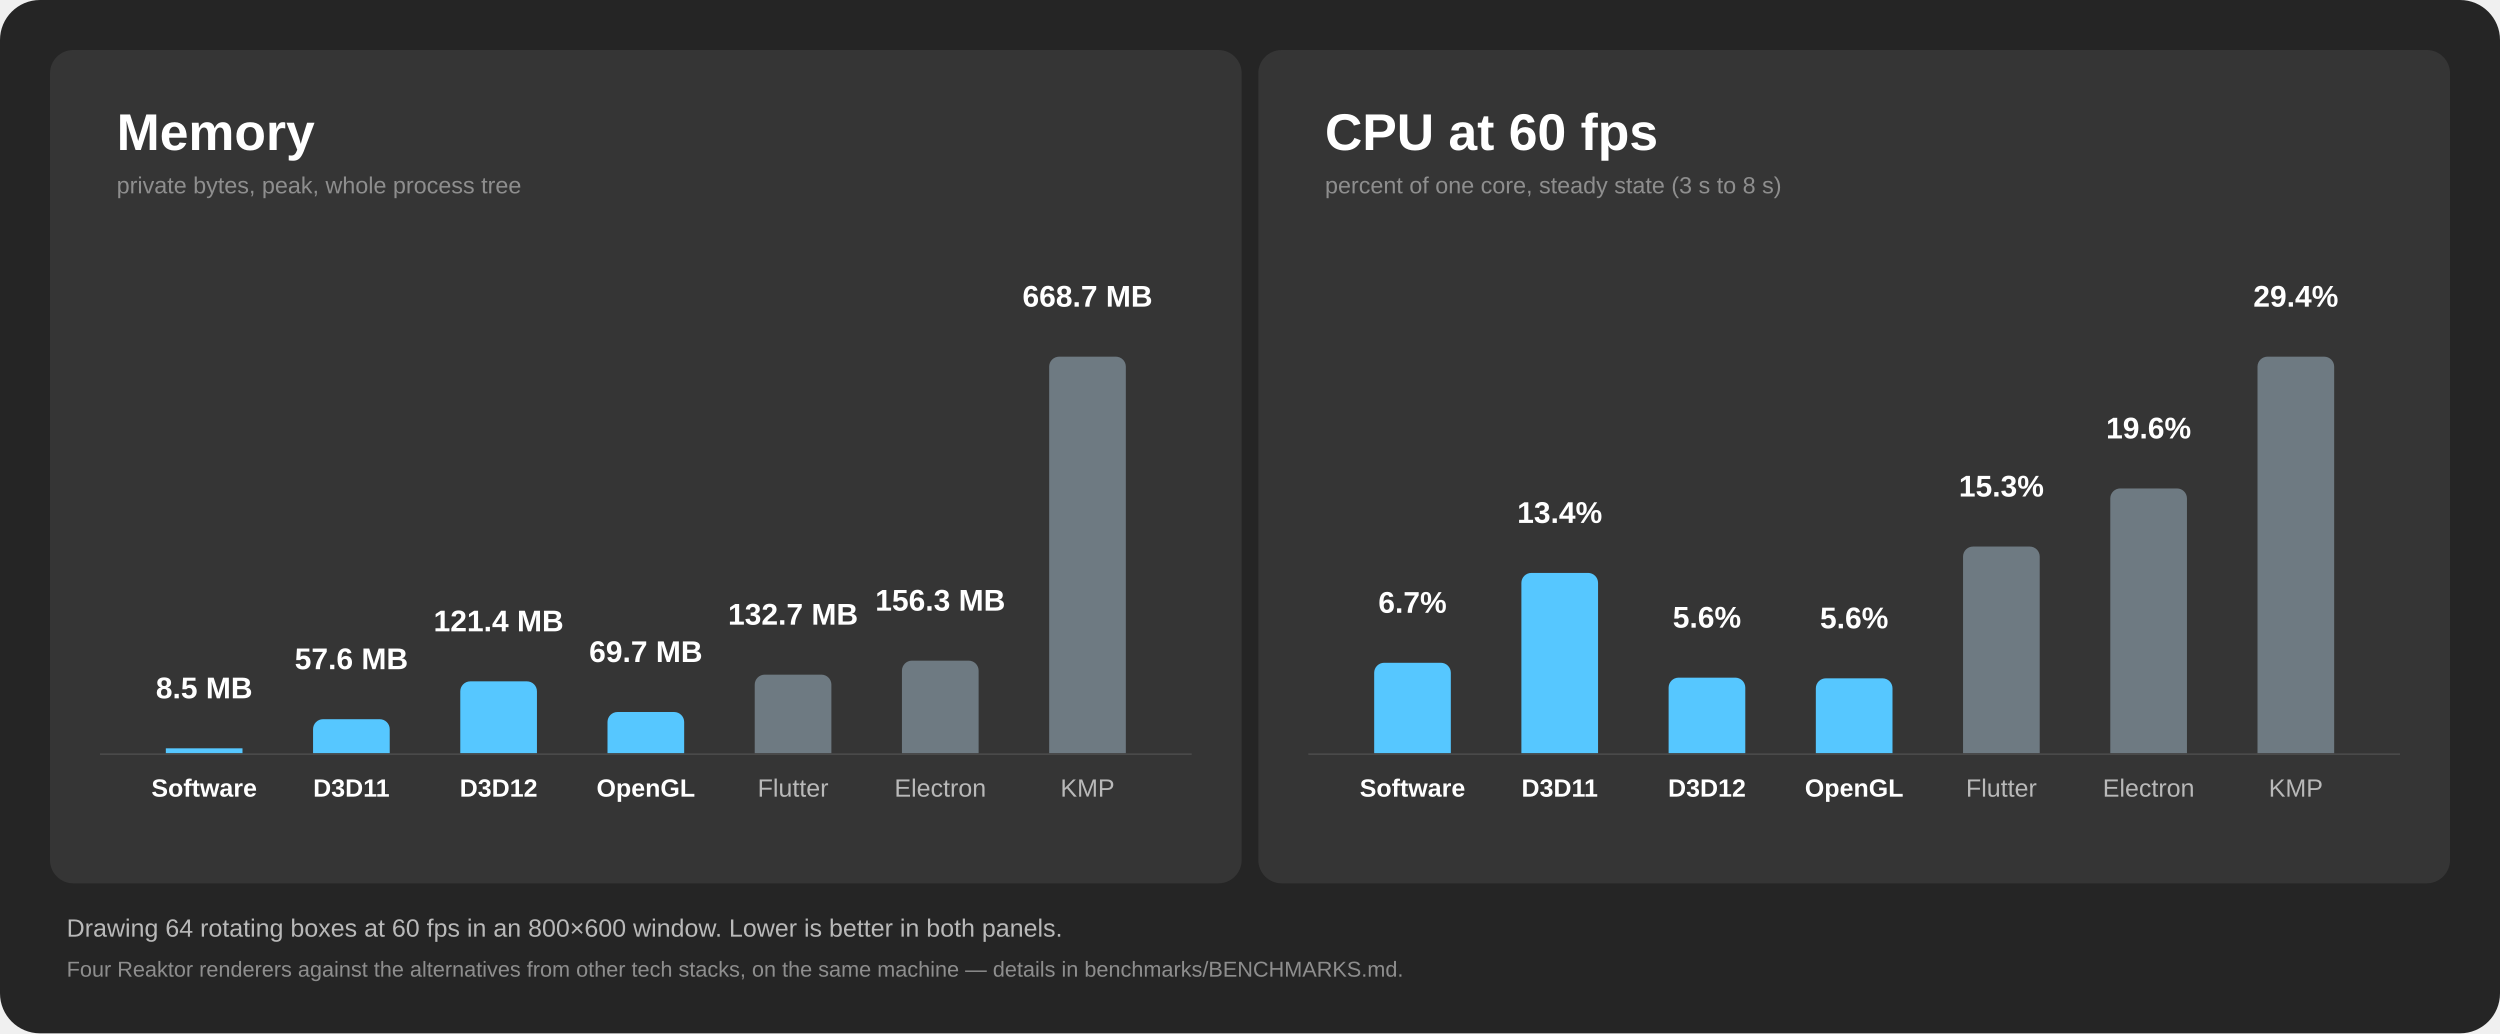
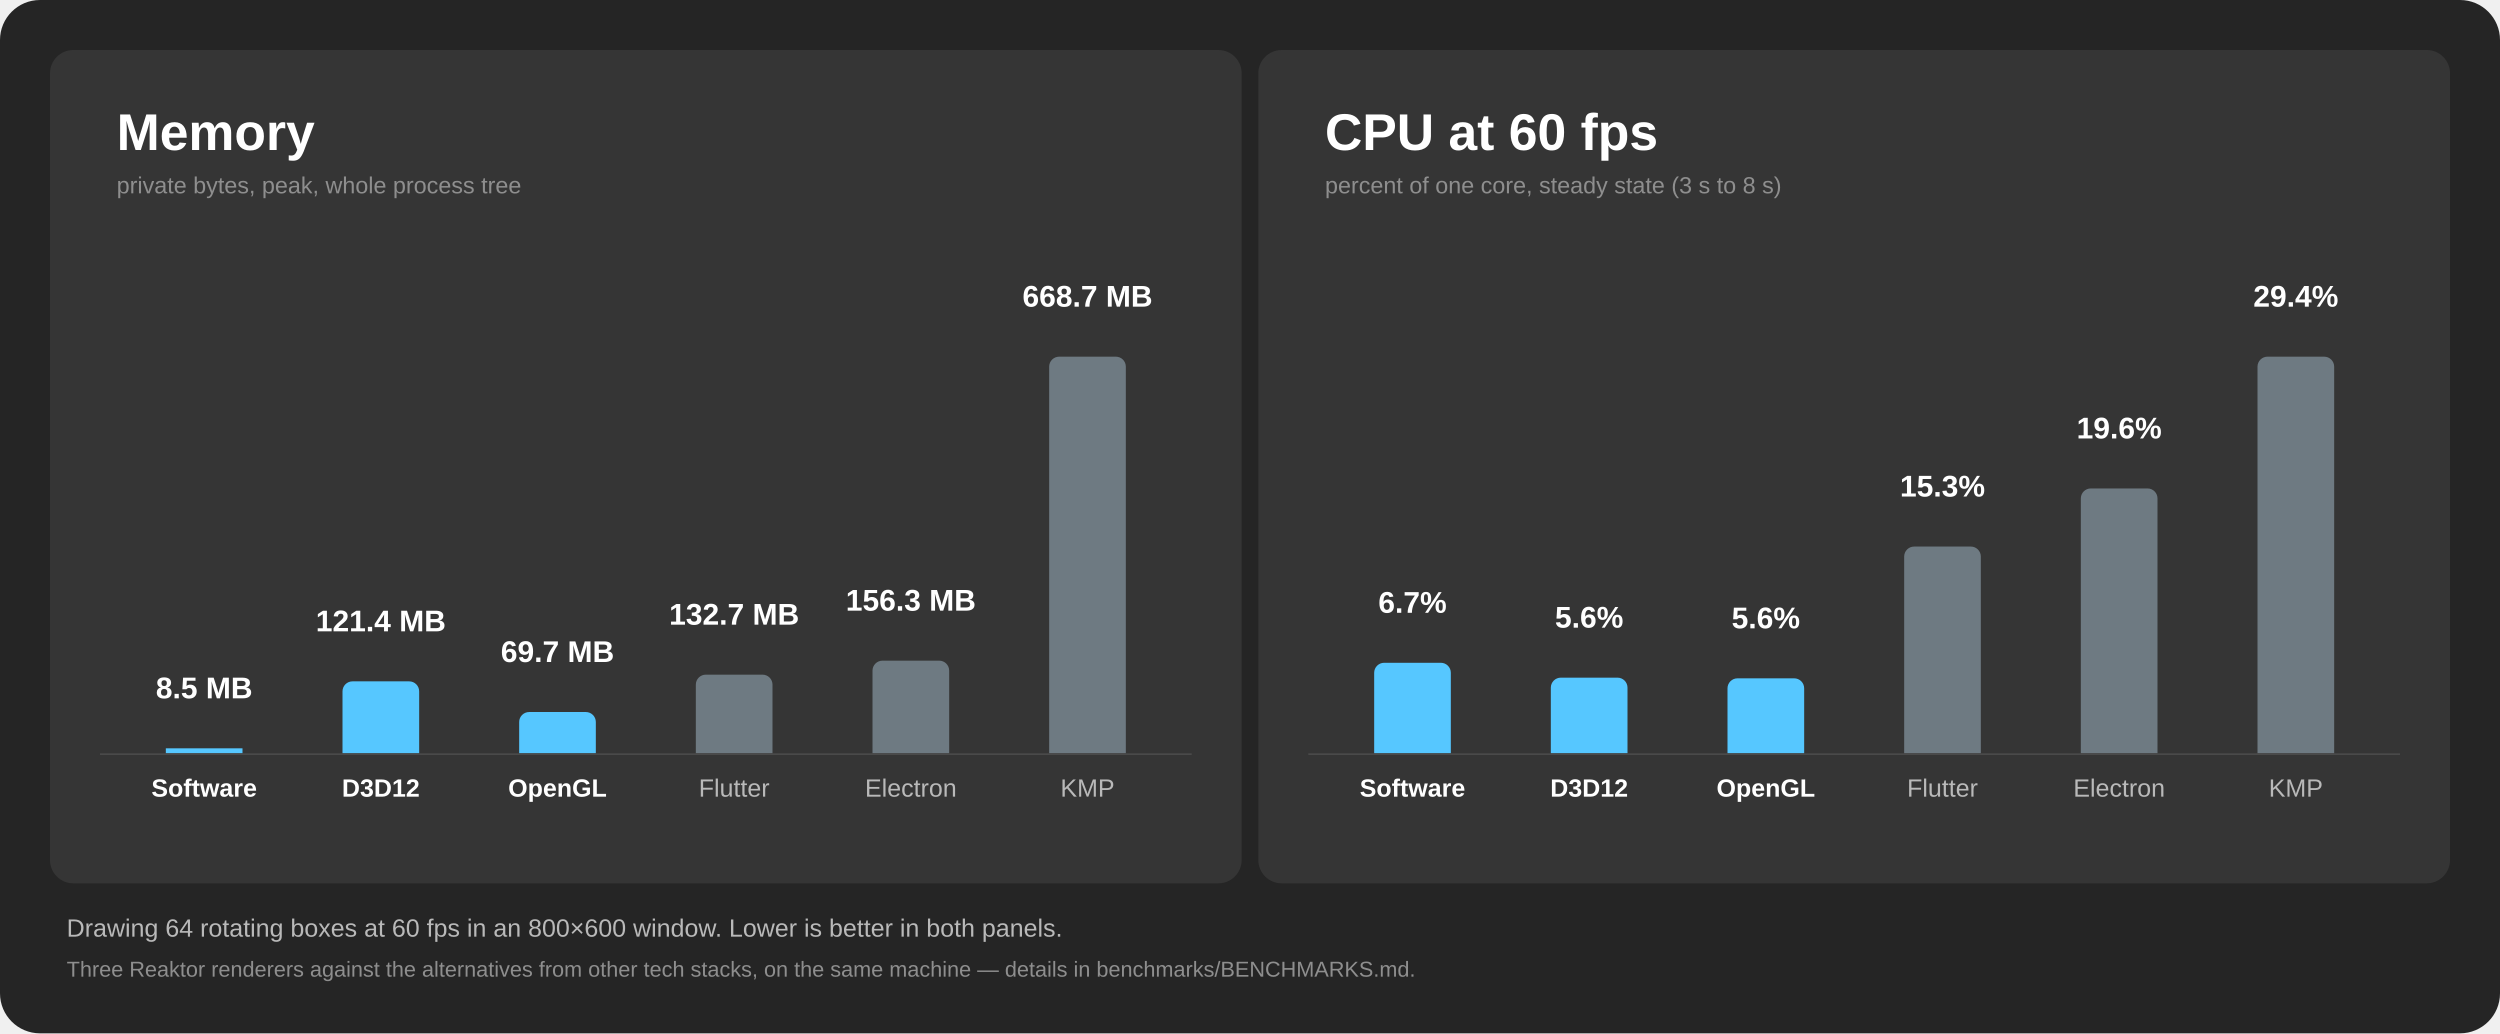
<svg xmlns="http://www.w3.org/2000/svg" width="1500" height="620" viewBox="0 0 1500 620">
  <rect width="1500" height="620" rx="24" fill="#252525" />
  <rect x="30" y="30" width="715" height="500" rx="14" fill="#353535" />
  <text x="70" y="90" font-family="Segoe UI, -apple-system, Helvetica Neue, Arial, sans-serif" font-size="31" font-weight="600" fill="#ffffff">Memory</text>
  <text x="70" y="116" font-family="Segoe UI, -apple-system, Helvetica Neue, Arial, sans-serif" font-size="14" fill="#8e8e8e">private bytes, peak, whole process tree</text>
  <rect x="99.5" y="448.993" width="46" height="3.007" fill="#56c7ff" />
  <text x="122.5" y="418.993" text-anchor="middle" font-family="Segoe UI, -apple-system, Helvetica Neue, Arial, sans-serif" font-size="18" font-weight="600" fill="#ffffff">8.5 MB</text>
  <text x="122.5" y="478" text-anchor="middle" font-family="Segoe UI, -apple-system, Helvetica Neue, Arial, sans-serif" font-size="15" font-weight="600" fill="#ffffff">Software</text>
-   <path d="M187.833 452 v-14.483 a6 6 0 0 1 6 -6 h34 a6 6 0 0 1 6 6 v14.483 z" fill="#56c7ff" />
-   <text x="210.833" y="401.517" text-anchor="middle" font-family="Segoe UI, -apple-system, Helvetica Neue, Arial, sans-serif" font-size="18" font-weight="600" fill="#ffffff">57.6 MB</text>
-   <text x="210.833" y="478" text-anchor="middle" font-family="Segoe UI, -apple-system, Helvetica Neue, Arial, sans-serif" font-size="15" font-weight="600" fill="#ffffff">D3D11</text>
-   <path d="M276.167 452 v-37.19 a6 6 0 0 1 6 -6 h34 a6 6 0 0 1 6 6 v37.19 z" fill="#56c7ff" />
-   <text x="299.167" y="378.81" text-anchor="middle" font-family="Segoe UI, -apple-system, Helvetica Neue, Arial, sans-serif" font-size="18" font-weight="600" fill="#ffffff">121.4 MB</text>
-   <text x="299.167" y="478" text-anchor="middle" font-family="Segoe UI, -apple-system, Helvetica Neue, Arial, sans-serif" font-size="15" font-weight="600" fill="#ffffff">D3D12</text>
-   <path d="M364.5 452 v-18.789 a6 6 0 0 1 6 -6 h34 a6 6 0 0 1 6 6 v18.789 z" fill="#56c7ff" />
-   <text x="387.5" y="397.211" text-anchor="middle" font-family="Segoe UI, -apple-system, Helvetica Neue, Arial, sans-serif" font-size="18" font-weight="600" fill="#ffffff">69.7 MB</text>
-   <text x="387.5" y="478" text-anchor="middle" font-family="Segoe UI, -apple-system, Helvetica Neue, Arial, sans-serif" font-size="15" font-weight="600" fill="#ffffff">OpenGL</text>
-   <path d="M452.833 452 v-41.212 a6 6 0 0 1 6 -6 h34 a6 6 0 0 1 6 6 v41.212 z" fill="#6e7a82" />
-   <text x="475.833" y="374.788" text-anchor="middle" font-family="Segoe UI, -apple-system, Helvetica Neue, Arial, sans-serif" font-size="18" font-weight="600" fill="#ffffff">132.7 MB</text>
-   <text x="475.833" y="478" text-anchor="middle" font-family="Segoe UI, -apple-system, Helvetica Neue, Arial, sans-serif" font-size="15" font-weight="400" fill="#b9b9b9">Flutter</text>
-   <path d="M541.167 452 v-49.612 a6 6 0 0 1 6 -6 h34 a6 6 0 0 1 6 6 v49.612 z" fill="#6e7a82" />
-   <text x="564.167" y="366.388" text-anchor="middle" font-family="Segoe UI, -apple-system, Helvetica Neue, Arial, sans-serif" font-size="18" font-weight="600" fill="#ffffff">156.3 MB</text>
-   <text x="564.167" y="478" text-anchor="middle" font-family="Segoe UI, -apple-system, Helvetica Neue, Arial, sans-serif" font-size="15" font-weight="400" fill="#b9b9b9">Electron</text>
+   <path d="M205.5 452 v-37.19 a6 6 0 0 1 6 -6 h34 a6 6 0 0 1 6 6 v37.19 z" fill="#56c7ff" />
+   <text x="228.5" y="378.81" text-anchor="middle" font-family="Segoe UI, -apple-system, Helvetica Neue, Arial, sans-serif" font-size="18" font-weight="600" fill="#ffffff">121.4 MB</text>
+   <text x="228.5" y="478" text-anchor="middle" font-family="Segoe UI, -apple-system, Helvetica Neue, Arial, sans-serif" font-size="15" font-weight="600" fill="#ffffff">D3D12</text>
+   <path d="M311.5 452 v-18.789 a6 6 0 0 1 6 -6 h34 a6 6 0 0 1 6 6 v18.789 z" fill="#56c7ff" />
+   <text x="334.5" y="397.211" text-anchor="middle" font-family="Segoe UI, -apple-system, Helvetica Neue, Arial, sans-serif" font-size="18" font-weight="600" fill="#ffffff">69.7 MB</text>
+   <text x="334.5" y="478" text-anchor="middle" font-family="Segoe UI, -apple-system, Helvetica Neue, Arial, sans-serif" font-size="15" font-weight="600" fill="#ffffff">OpenGL</text>
+   <path d="M417.5 452 v-41.212 a6 6 0 0 1 6 -6 h34 a6 6 0 0 1 6 6 v41.212 z" fill="#6e7a82" />
+   <text x="440.5" y="374.788" text-anchor="middle" font-family="Segoe UI, -apple-system, Helvetica Neue, Arial, sans-serif" font-size="18" font-weight="600" fill="#ffffff">132.7 MB</text>
+   <text x="440.5" y="478" text-anchor="middle" font-family="Segoe UI, -apple-system, Helvetica Neue, Arial, sans-serif" font-size="15" font-weight="400" fill="#b9b9b9">Flutter</text>
+   <path d="M523.5 452 v-49.612 a6 6 0 0 1 6 -6 h34 a6 6 0 0 1 6 6 v49.612 z" fill="#6e7a82" />
+   <text x="546.5" y="366.388" text-anchor="middle" font-family="Segoe UI, -apple-system, Helvetica Neue, Arial, sans-serif" font-size="18" font-weight="600" fill="#ffffff">156.3 MB</text>
+   <text x="546.5" y="478" text-anchor="middle" font-family="Segoe UI, -apple-system, Helvetica Neue, Arial, sans-serif" font-size="15" font-weight="400" fill="#b9b9b9">Electron</text>
  <path d="M629.5 452 v-232 a6 6 0 0 1 6 -6 h34 a6 6 0 0 1 6 6 v232 z" fill="#6e7a82" />
  <text x="652.5" y="184" text-anchor="middle" font-family="Segoe UI, -apple-system, Helvetica Neue, Arial, sans-serif" font-size="18" font-weight="600" fill="#ffffff">668.7 MB</text>
  <text x="652.5" y="478" text-anchor="middle" font-family="Segoe UI, -apple-system, Helvetica Neue, Arial, sans-serif" font-size="15" font-weight="400" fill="#b9b9b9">KMP</text>
  <line x1="60" y1="452.5" x2="715" y2="452.5" stroke="#4a4a4a" stroke-width="1" />
  <rect x="755" y="30" width="715" height="500" rx="14" fill="#353535" />
  <text x="795" y="90" font-family="Segoe UI, -apple-system, Helvetica Neue, Arial, sans-serif" font-size="31" font-weight="600" fill="#ffffff">CPU at 60 fps</text>
  <text x="795" y="116" font-family="Segoe UI, -apple-system, Helvetica Neue, Arial, sans-serif" font-size="14" fill="#8e8e8e">percent of one core, steady state (3 s to 8 s)</text>
  <path d="M824.5 452 v-48.331 a6 6 0 0 1 6 -6 h34 a6 6 0 0 1 6 6 v48.331 z" fill="#56c7ff" />
  <text x="847.5" y="367.67" text-anchor="middle" font-family="Segoe UI, -apple-system, Helvetica Neue, Arial, sans-serif" font-size="18" font-weight="600" fill="#ffffff">6.7%</text>
  <text x="847.5" y="478" text-anchor="middle" font-family="Segoe UI, -apple-system, Helvetica Neue, Arial, sans-serif" font-size="15" font-weight="600" fill="#ffffff">Software</text>
-   <path d="M912.833 452 v-102.255 a6 6 0 0 1 6 -6 h34 a6 6 0 0 1 6 6 v102.255 z" fill="#56c7ff" />
-   <text x="935.833" y="313.744" text-anchor="middle" font-family="Segoe UI, -apple-system, Helvetica Neue, Arial, sans-serif" font-size="18" font-weight="600" fill="#ffffff">13.4%</text>
-   <text x="935.833" y="478" text-anchor="middle" font-family="Segoe UI, -apple-system, Helvetica Neue, Arial, sans-serif" font-size="15" font-weight="600" fill="#ffffff">D3D11</text>
-   <path d="M1001.17 452 v-39.411 a6 6 0 0 1 6 -6 h34 a6 6 0 0 1 6 6 v39.411 z" fill="#56c7ff" />
-   <text x="1024.17" y="376.589" text-anchor="middle" font-family="Segoe UI, -apple-system, Helvetica Neue, Arial, sans-serif" font-size="18" font-weight="600" fill="#ffffff">5.6%</text>
-   <text x="1024.17" y="478" text-anchor="middle" font-family="Segoe UI, -apple-system, Helvetica Neue, Arial, sans-serif" font-size="15" font-weight="600" fill="#ffffff">D3D12</text>
-   <path d="M1089.5 452 v-39.005 a6 6 0 0 1 6 -6 h34 a6 6 0 0 1 6 6 v39.005 z" fill="#56c7ff" />
-   <text x="1112.5" y="376.995" text-anchor="middle" font-family="Segoe UI, -apple-system, Helvetica Neue, Arial, sans-serif" font-size="18" font-weight="600" fill="#ffffff">5.6%</text>
-   <text x="1112.5" y="478" text-anchor="middle" font-family="Segoe UI, -apple-system, Helvetica Neue, Arial, sans-serif" font-size="15" font-weight="600" fill="#ffffff">OpenGL</text>
-   <path d="M1177.83 452 v-118.068 a6 6 0 0 1 6 -6 h34 a6 6 0 0 1 6 6 v118.068 z" fill="#6e7a82" />
-   <text x="1200.83" y="297.932" text-anchor="middle" font-family="Segoe UI, -apple-system, Helvetica Neue, Arial, sans-serif" font-size="18" font-weight="600" fill="#ffffff">15.3%</text>
-   <text x="1200.83" y="478" text-anchor="middle" font-family="Segoe UI, -apple-system, Helvetica Neue, Arial, sans-serif" font-size="15" font-weight="400" fill="#b9b9b9">Flutter</text>
-   <path d="M1266.17 452 v-152.937 a6 6 0 0 1 6 -6 h34 a6 6 0 0 1 6 6 v152.937 z" fill="#6e7a82" />
-   <text x="1289.17" y="263.063" text-anchor="middle" font-family="Segoe UI, -apple-system, Helvetica Neue, Arial, sans-serif" font-size="18" font-weight="600" fill="#ffffff">19.6%</text>
-   <text x="1289.17" y="478" text-anchor="middle" font-family="Segoe UI, -apple-system, Helvetica Neue, Arial, sans-serif" font-size="15" font-weight="400" fill="#b9b9b9">Electron</text>
+   <path d="M930.5 452 v-39.411 a6 6 0 0 1 6 -6 h34 a6 6 0 0 1 6 6 v39.411 z" fill="#56c7ff" />
+   <text x="953.5" y="376.589" text-anchor="middle" font-family="Segoe UI, -apple-system, Helvetica Neue, Arial, sans-serif" font-size="18" font-weight="600" fill="#ffffff">5.6%</text>
+   <text x="953.5" y="478" text-anchor="middle" font-family="Segoe UI, -apple-system, Helvetica Neue, Arial, sans-serif" font-size="15" font-weight="600" fill="#ffffff">D3D12</text>
+   <path d="M1036.5 452 v-39.005 a6 6 0 0 1 6 -6 h34 a6 6 0 0 1 6 6 v39.005 z" fill="#56c7ff" />
+   <text x="1059.5" y="376.995" text-anchor="middle" font-family="Segoe UI, -apple-system, Helvetica Neue, Arial, sans-serif" font-size="18" font-weight="600" fill="#ffffff">5.6%</text>
+   <text x="1059.5" y="478" text-anchor="middle" font-family="Segoe UI, -apple-system, Helvetica Neue, Arial, sans-serif" font-size="15" font-weight="600" fill="#ffffff">OpenGL</text>
+   <path d="M1142.5 452 v-118.068 a6 6 0 0 1 6 -6 h34 a6 6 0 0 1 6 6 v118.068 z" fill="#6e7a82" />
+   <text x="1165.5" y="297.932" text-anchor="middle" font-family="Segoe UI, -apple-system, Helvetica Neue, Arial, sans-serif" font-size="18" font-weight="600" fill="#ffffff">15.3%</text>
+   <text x="1165.5" y="478" text-anchor="middle" font-family="Segoe UI, -apple-system, Helvetica Neue, Arial, sans-serif" font-size="15" font-weight="400" fill="#b9b9b9">Flutter</text>
+   <path d="M1248.5 452 v-152.937 a6 6 0 0 1 6 -6 h34 a6 6 0 0 1 6 6 v152.937 z" fill="#6e7a82" />
+   <text x="1271.5" y="263.063" text-anchor="middle" font-family="Segoe UI, -apple-system, Helvetica Neue, Arial, sans-serif" font-size="18" font-weight="600" fill="#ffffff">19.6%</text>
+   <text x="1271.5" y="478" text-anchor="middle" font-family="Segoe UI, -apple-system, Helvetica Neue, Arial, sans-serif" font-size="15" font-weight="400" fill="#b9b9b9">Electron</text>
  <path d="M1354.5 452 v-232 a6 6 0 0 1 6 -6 h34 a6 6 0 0 1 6 6 v232 z" fill="#6e7a82" />
  <text x="1377.5" y="184" text-anchor="middle" font-family="Segoe UI, -apple-system, Helvetica Neue, Arial, sans-serif" font-size="18" font-weight="600" fill="#ffffff">29.4%</text>
  <text x="1377.5" y="478" text-anchor="middle" font-family="Segoe UI, -apple-system, Helvetica Neue, Arial, sans-serif" font-size="15" font-weight="400" fill="#b9b9b9">KMP</text>
  <line x1="785" y1="452.5" x2="1440" y2="452.5" stroke="#4a4a4a" stroke-width="1" />
  <text x="40" y="562" font-family="Segoe UI, -apple-system, Helvetica Neue, Arial, sans-serif" font-size="15" fill="#b9b9b9">Drawing 64 rotating boxes at 60 fps in an 800×600 window. Lower is better in both panels.</text>
-   <text x="40" y="586" font-family="Segoe UI, -apple-system, Helvetica Neue, Arial, sans-serif" font-size="13" fill="#8e8e8e">Four Reaktor renderers against the alternatives from other tech stacks, on the same machine — details in benchmarks/BENCHMARKS.md.</text>
+   <text x="40" y="586" font-family="Segoe UI, -apple-system, Helvetica Neue, Arial, sans-serif" font-size="13" fill="#8e8e8e">Three Reaktor renderers against the alternatives from other tech stacks, on the same machine — details in benchmarks/BENCHMARKS.md.</text>
</svg>
